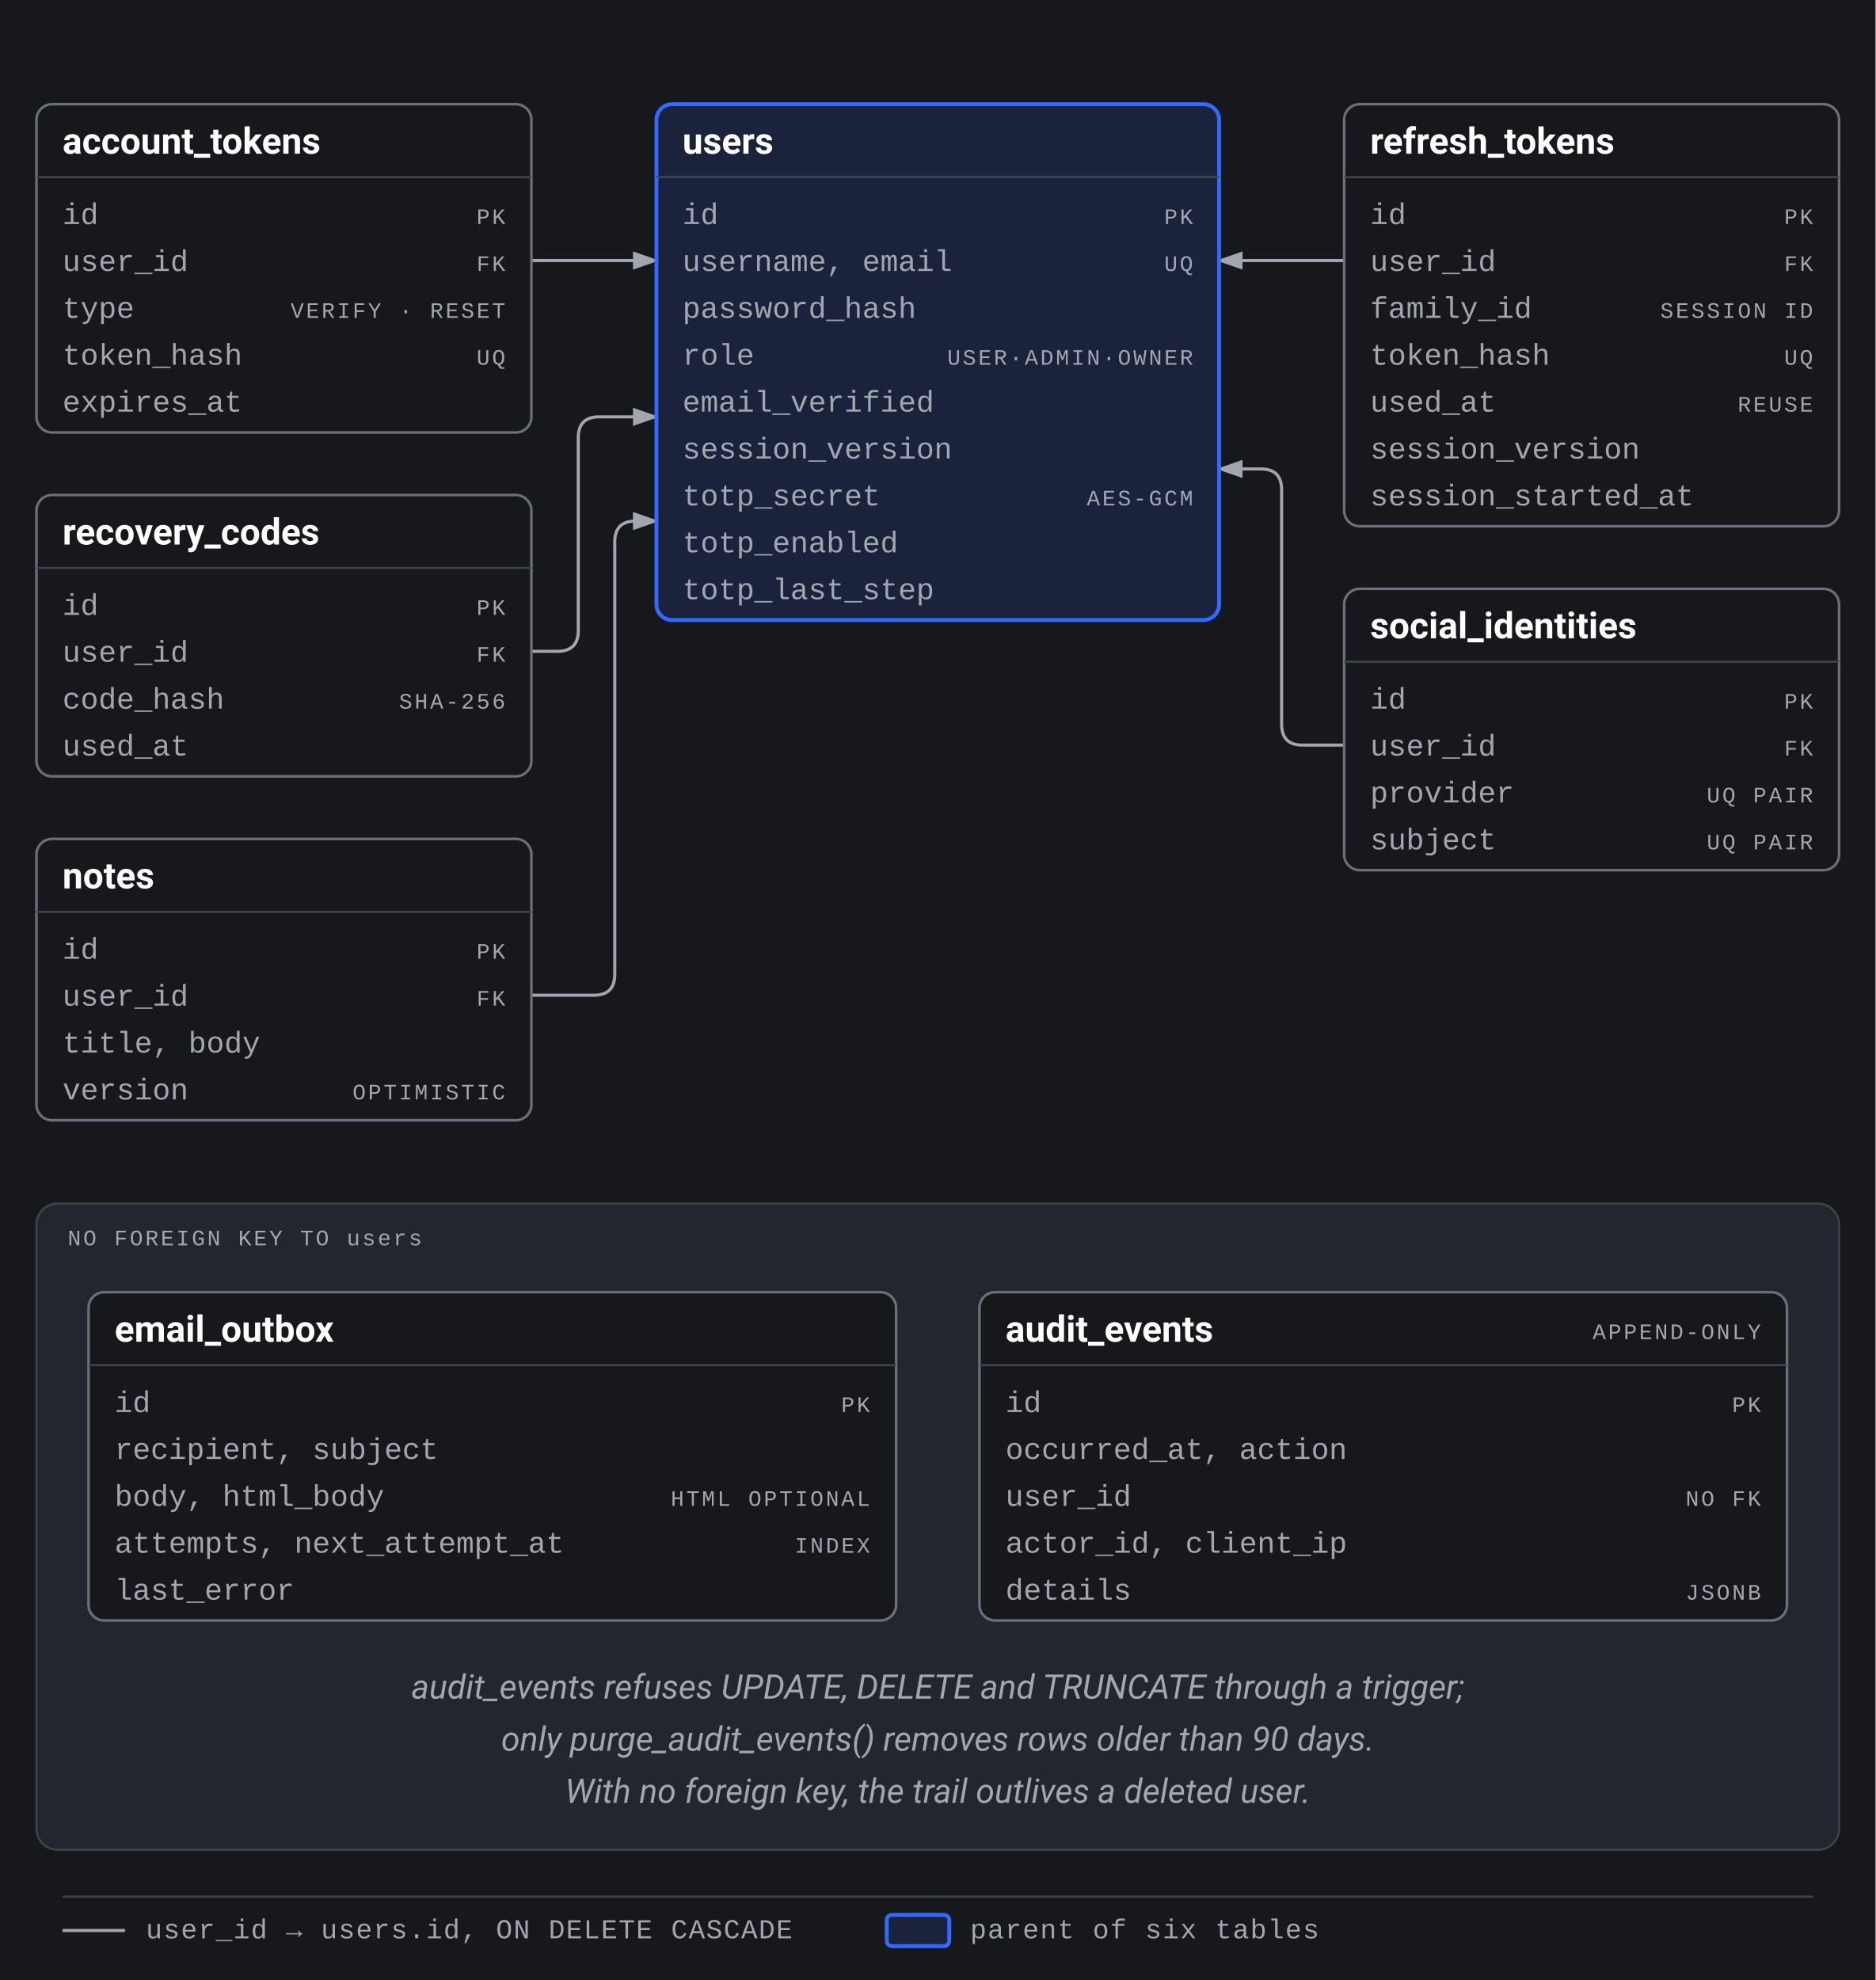
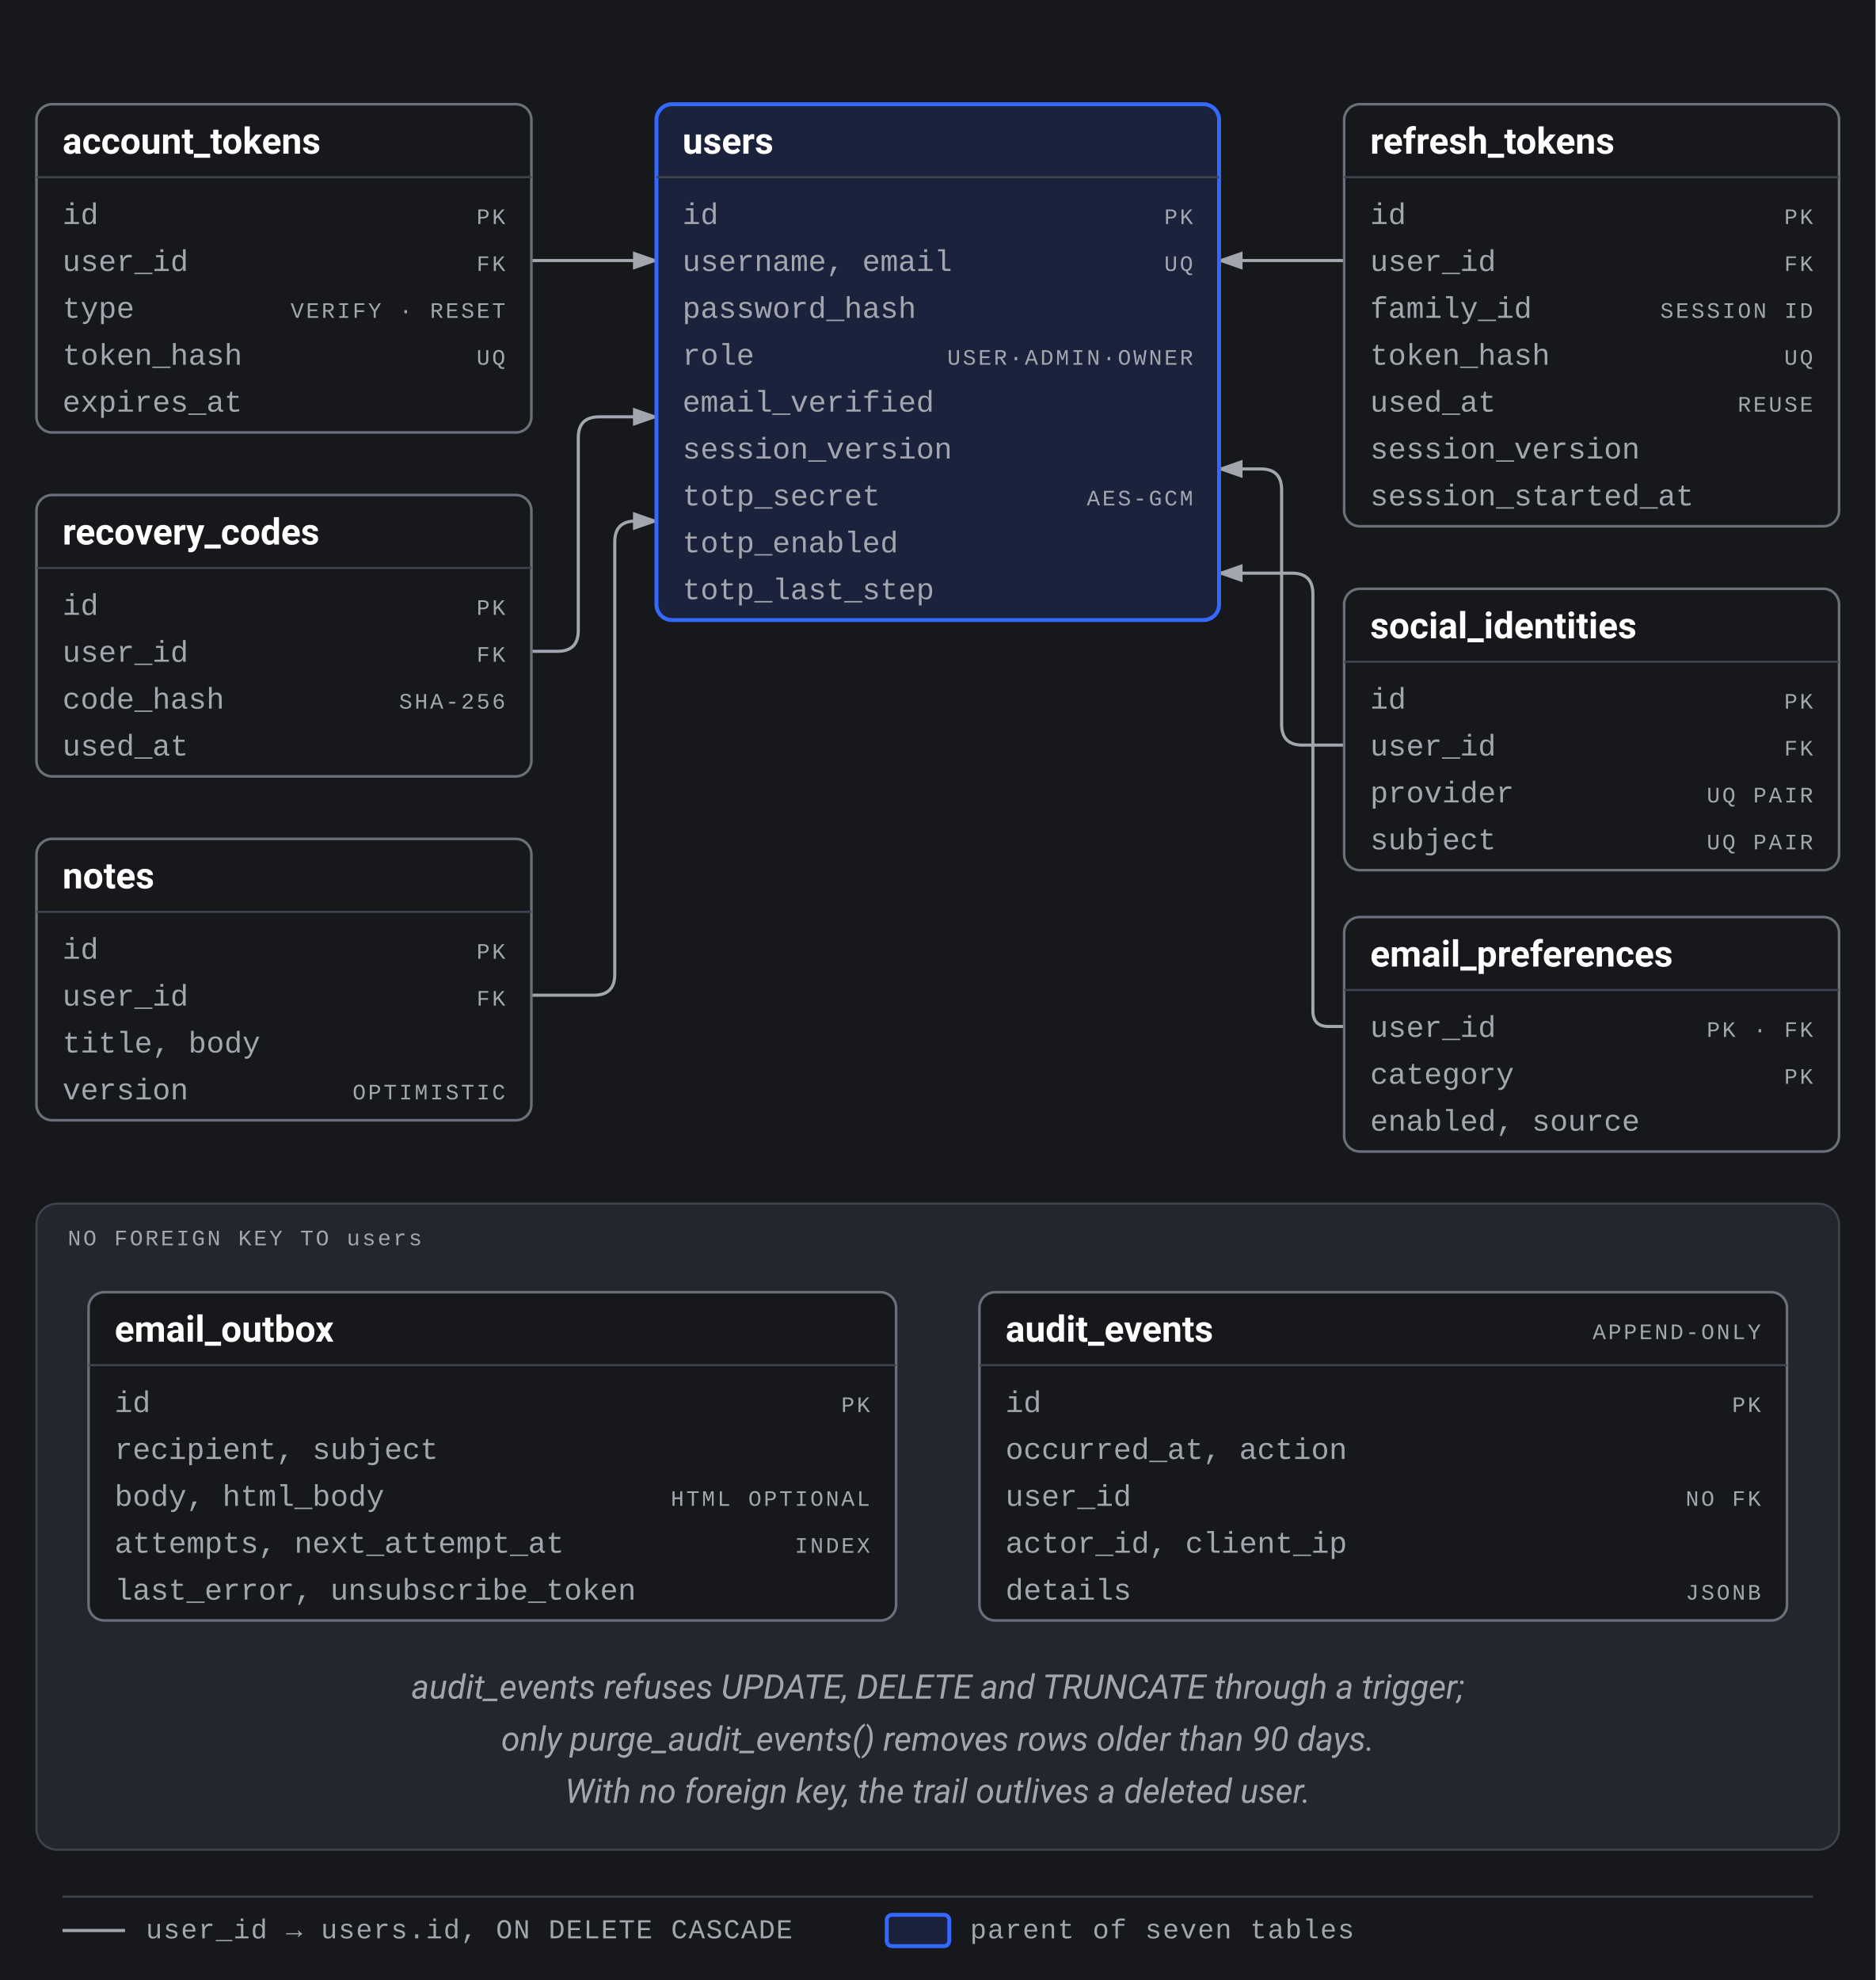
<svg xmlns="http://www.w3.org/2000/svg" viewBox="0 0 720 760" width="720" height="760" role="img" aria-labelledby="data-model-title data-model-desc">
  <defs>
    <style>
text{font-family:-apple-system, BlinkMacSystemFont, 'Segoe UI', Roboto, 'Helvetica Neue', Arial, 'Noto Sans', sans-serif} .mono{font-family:ui-monospace, SFMono-Regular, Menlo, Monaco, Consolas, 'Liberation Mono', 'Courier New', monospace}
.name{fill:#ffffff;font-size:14px;font-weight:600}
.sub{fill:#a3a6ae;font-size:11.5px}
.lbl{fill:#a3a6ae;font-size:10.5px;letter-spacing:.04em}
.lbl-accent{fill:#b2c7ff;font-size:10.5px;letter-spacing:.04em}
.tag{fill:#a3a6ae;font-size:8.5px;letter-spacing:.1em}
.note{fill:#a3a6ae;font-size:13px;font-style:italic}
.bg,.mask{fill:#17181c} .mask-zone{fill:#23262f}
.box{fill:#17181c;stroke:#6b6f79;stroke-width:1}
.box-focal{fill:#1b233c;stroke:#3369ff;stroke-width:1.5}
.box-ext{fill:#17181c;stroke:#6b6f79;stroke-width:1;stroke-dasharray:4 3}
.zone{fill:#23262f;stroke:#40434d;stroke-width:.8}
.frame{fill:none;stroke:#6b6f79;stroke-width:.8}
.chip{fill:none;stroke:#40434d;stroke-width:.8}
.w{fill:none;stroke:#a3a6ae;stroke-width:1.2}
.w-accent{fill:none;stroke:#3369ff;stroke-width:1.6}
.dash{stroke-dasharray:5 4}
.life{stroke:#40434d;stroke-width:1;stroke-dasharray:3 3}
.sep{stroke:#40434d;stroke-width:.8}
.m{fill:#a3a6ae} .m-accent{fill:#3369ff} .m-open{fill:none;stroke:#a3a6ae;stroke-width:1.2}
.dot{fill:#ffffff}
</style>
    <marker id="a" markerWidth="10" markerHeight="7" refX="9" refY="3.5" orient="auto" markerUnits="userSpaceOnUse">
      <polygon class="m" points="0 0, 10 3.5, 0 7" />
    </marker>
    <marker id="a-accent" markerWidth="10" markerHeight="7" refX="9" refY="3.5" orient="auto" markerUnits="userSpaceOnUse">
      <polygon class="m-accent" points="0 0, 10 3.5, 0 7" />
    </marker>
    <marker id="a-open" markerWidth="10" markerHeight="7" refX="9" refY="3.5" orient="auto" markerUnits="userSpaceOnUse">
      <polyline class="m-open" points="0 0, 10 3.5, 0 7" />
    </marker>
  </defs>
  <rect class="bg" width="100%" height="100%" />
  <rect class="zone" x="14" y="462" width="692" height="248" rx="8" />
  <path class="w" d="M204,100 L252,100" marker-end="url(#a)" />
  <path class="w" d="M204,250 L214,250 Q222,250 222,242 L222,168 Q222,160 230,160 L252,160" marker-end="url(#a)" />
  <path class="w" d="M204,382 L228,382 Q236,382 236,374 L236,208 Q236,200 244,200 L252,200" marker-end="url(#a)" />
  <path class="w" d="M516,100 L468,100" marker-end="url(#a)" />
  <path class="w" d="M516,286 L500,286 Q492,286 492,278 L492,188 Q492,180 484,180 L468,180" marker-end="url(#a)" />
+   <path class="w" d="M516,394 L510.0,394.0 Q504,394 504.0,388.0 L504,228 Q504,220 496,220 L468,220" marker-end="url(#a)" />
  <line class="sep" x1="24" y1="728" x2="696" y2="728" />
  <rect class="mask-zone" x="23.0" y="471.2" width="146.8" height="9.4" rx="2" />
  <text class="tag mono" x="26" y="478" text-anchor="start">NO FOREIGN KEY TO users</text>
  <text class="note" x="360" y="652" text-anchor="middle">audit_events refuses UPDATE, DELETE and TRUNCATE through a trigger;</text>
  <text class="note" x="360" y="672" text-anchor="middle">only purge_audit_events() removes rows older than 90 days.</text>
  <text class="note" x="360" y="692" text-anchor="middle">With no foreign key, the trail outlives a deleted user.</text>
  <line class="w" x1="24" y1="741" x2="48" y2="741" />
  <text class="lbl mono" x="56" y="744">user_id → users.id, ON DELETE CASCADE</text>
  <rect class="box-focal" x="340.41" y="735" width="24" height="12" rx="2" />
-   <text class="lbl mono" x="372.41" y="744">parent of six tables</text>
+   <text class="lbl mono" x="372.41" y="744">parent of seven tables</text>
  <rect class="mask" x="14" y="40" width="190" height="126" rx="6" />
  <rect class="box" x="14" y="40" width="190" height="126" rx="6" />
  <line class="sep" x1="14" y1="68" x2="204" y2="68" />
  <text class="name" x="24" y="59">account_tokens</text>
  <text class="sub mono" x="24" y="86">id</text>
  <text class="tag mono" x="194" y="86" text-anchor="end">PK</text>
  <text class="sub mono" x="24" y="104">user_id</text>
  <text class="tag mono" x="194" y="104" text-anchor="end">FK</text>
  <text class="sub mono" x="24" y="122">type</text>
  <text class="tag mono" x="194" y="122" text-anchor="end">VERIFY · RESET</text>
  <text class="sub mono" x="24" y="140">token_hash</text>
  <text class="tag mono" x="194" y="140" text-anchor="end">UQ</text>
  <text class="sub mono" x="24" y="158">expires_at</text>
  <rect class="mask" x="14" y="190" width="190" height="108" rx="6" />
  <rect class="box" x="14" y="190" width="190" height="108" rx="6" />
  <line class="sep" x1="14" y1="218" x2="204" y2="218" />
  <text class="name" x="24" y="209">recovery_codes</text>
  <text class="sub mono" x="24" y="236">id</text>
  <text class="tag mono" x="194" y="236" text-anchor="end">PK</text>
  <text class="sub mono" x="24" y="254">user_id</text>
  <text class="tag mono" x="194" y="254" text-anchor="end">FK</text>
  <text class="sub mono" x="24" y="272">code_hash</text>
  <text class="tag mono" x="194" y="272" text-anchor="end">SHA-256</text>
  <text class="sub mono" x="24" y="290">used_at</text>
  <rect class="mask" x="14" y="322" width="190" height="108" rx="6" />
  <rect class="box" x="14" y="322" width="190" height="108" rx="6" />
  <line class="sep" x1="14" y1="350" x2="204" y2="350" />
  <text class="name" x="24" y="341">notes</text>
  <text class="sub mono" x="24" y="368">id</text>
  <text class="tag mono" x="194" y="368" text-anchor="end">PK</text>
  <text class="sub mono" x="24" y="386">user_id</text>
  <text class="tag mono" x="194" y="386" text-anchor="end">FK</text>
  <text class="sub mono" x="24" y="404">title, body</text>
  <text class="sub mono" x="24" y="422">version</text>
  <text class="tag mono" x="194" y="422" text-anchor="end">OPTIMISTIC</text>
  <rect class="mask" x="516" y="40" width="190" height="162" rx="6" />
  <rect class="box" x="516" y="40" width="190" height="162" rx="6" />
  <line class="sep" x1="516" y1="68" x2="706" y2="68" />
  <text class="name" x="526" y="59">refresh_tokens</text>
  <text class="sub mono" x="526" y="86">id</text>
  <text class="tag mono" x="696" y="86" text-anchor="end">PK</text>
  <text class="sub mono" x="526" y="104">user_id</text>
  <text class="tag mono" x="696" y="104" text-anchor="end">FK</text>
  <text class="sub mono" x="526" y="122">family_id</text>
  <text class="tag mono" x="696" y="122" text-anchor="end">SESSION ID</text>
  <text class="sub mono" x="526" y="140">token_hash</text>
  <text class="tag mono" x="696" y="140" text-anchor="end">UQ</text>
  <text class="sub mono" x="526" y="158">used_at</text>
  <text class="tag mono" x="696" y="158" text-anchor="end">REUSE</text>
  <text class="sub mono" x="526" y="176">session_version</text>
  <text class="sub mono" x="526" y="194">session_started_at</text>
  <rect class="mask" x="516" y="226" width="190" height="108" rx="6" />
  <rect class="box" x="516" y="226" width="190" height="108" rx="6" />
  <line class="sep" x1="516" y1="254" x2="706" y2="254" />
  <text class="name" x="526" y="245">social_identities</text>
  <text class="sub mono" x="526" y="272">id</text>
  <text class="tag mono" x="696" y="272" text-anchor="end">PK</text>
  <text class="sub mono" x="526" y="290">user_id</text>
  <text class="tag mono" x="696" y="290" text-anchor="end">FK</text>
  <text class="sub mono" x="526" y="308">provider</text>
  <text class="tag mono" x="696" y="308" text-anchor="end">UQ PAIR</text>
  <text class="sub mono" x="526" y="326">subject</text>
  <text class="tag mono" x="696" y="326" text-anchor="end">UQ PAIR</text>
+   <rect class="mask" x="516" y="352" width="190" height="90" rx="6" />
+   <rect class="box" x="516" y="352" width="190" height="90" rx="6" />
+   <line class="sep" x1="516" y1="380" x2="706" y2="380" />
+   <text class="name" x="526" y="371">email_preferences</text>
+   <text class="sub mono" x="526" y="398">user_id</text>
+   <text class="tag mono" x="696" y="398" text-anchor="end">PK · FK</text>
+   <text class="sub mono" x="526" y="416">category</text>
+   <text class="tag mono" x="696" y="416" text-anchor="end">PK</text>
+   <text class="sub mono" x="526" y="434">enabled, source</text>
  <rect class="mask" x="252" y="40" width="216" height="198" rx="6" />
  <rect class="box-focal" x="252" y="40" width="216" height="198" rx="6" />
  <line class="sep" x1="252" y1="68" x2="468" y2="68" />
  <text class="name" x="262" y="59">users</text>
  <text class="sub mono" x="262" y="86">id</text>
  <text class="tag mono" x="458" y="86" text-anchor="end">PK</text>
  <text class="sub mono" x="262" y="104">username, email</text>
  <text class="tag mono" x="458" y="104" text-anchor="end">UQ</text>
  <text class="sub mono" x="262" y="122">password_hash</text>
  <text class="sub mono" x="262" y="140">role</text>
  <text class="tag mono" x="458" y="140" text-anchor="end">USER·ADMIN·OWNER</text>
  <text class="sub mono" x="262" y="158">email_verified</text>
  <text class="sub mono" x="262" y="176">session_version</text>
  <text class="sub mono" x="262" y="194">totp_secret</text>
  <text class="tag mono" x="458" y="194" text-anchor="end">AES-GCM</text>
  <text class="sub mono" x="262" y="212">totp_enabled</text>
  <text class="sub mono" x="262" y="230">totp_last_step</text>
  <rect class="mask" x="34" y="496" width="310" height="126" rx="6" />
  <rect class="box" x="34" y="496" width="310" height="126" rx="6" />
  <line class="sep" x1="34" y1="524" x2="344" y2="524" />
  <text class="name" x="44" y="515">email_outbox</text>
  <text class="sub mono" x="44" y="542">id</text>
  <text class="tag mono" x="334" y="542" text-anchor="end">PK</text>
  <text class="sub mono" x="44" y="560">recipient, subject</text>
  <text class="sub mono" x="44" y="578">body, html_body</text>
  <text class="tag mono" x="334" y="578" text-anchor="end">HTML OPTIONAL</text>
  <text class="sub mono" x="44" y="596">attempts, next_attempt_at</text>
  <text class="tag mono" x="334" y="596" text-anchor="end">INDEX</text>
-   <text class="sub mono" x="44" y="614">last_error</text>
+   <text class="sub mono" x="44" y="614">last_error, unsubscribe_token</text>
  <rect class="mask" x="376" y="496" width="310" height="126" rx="6" />
  <rect class="box" x="376" y="496" width="310" height="126" rx="6" />
  <line class="sep" x1="376" y1="524" x2="686" y2="524" />
  <text class="name" x="386" y="515">audit_events</text>
  <text class="tag mono" x="676" y="514" text-anchor="end">APPEND-ONLY</text>
  <text class="sub mono" x="386" y="542">id</text>
  <text class="tag mono" x="676" y="542" text-anchor="end">PK</text>
  <text class="sub mono" x="386" y="560">occurred_at, action</text>
  <text class="sub mono" x="386" y="578">user_id</text>
  <text class="tag mono" x="676" y="578" text-anchor="end">NO FK</text>
  <text class="sub mono" x="386" y="596">actor_id, client_ip</text>
  <text class="sub mono" x="386" y="614">details</text>
  <text class="tag mono" x="676" y="614" text-anchor="end">JSONB</text>
</svg>
